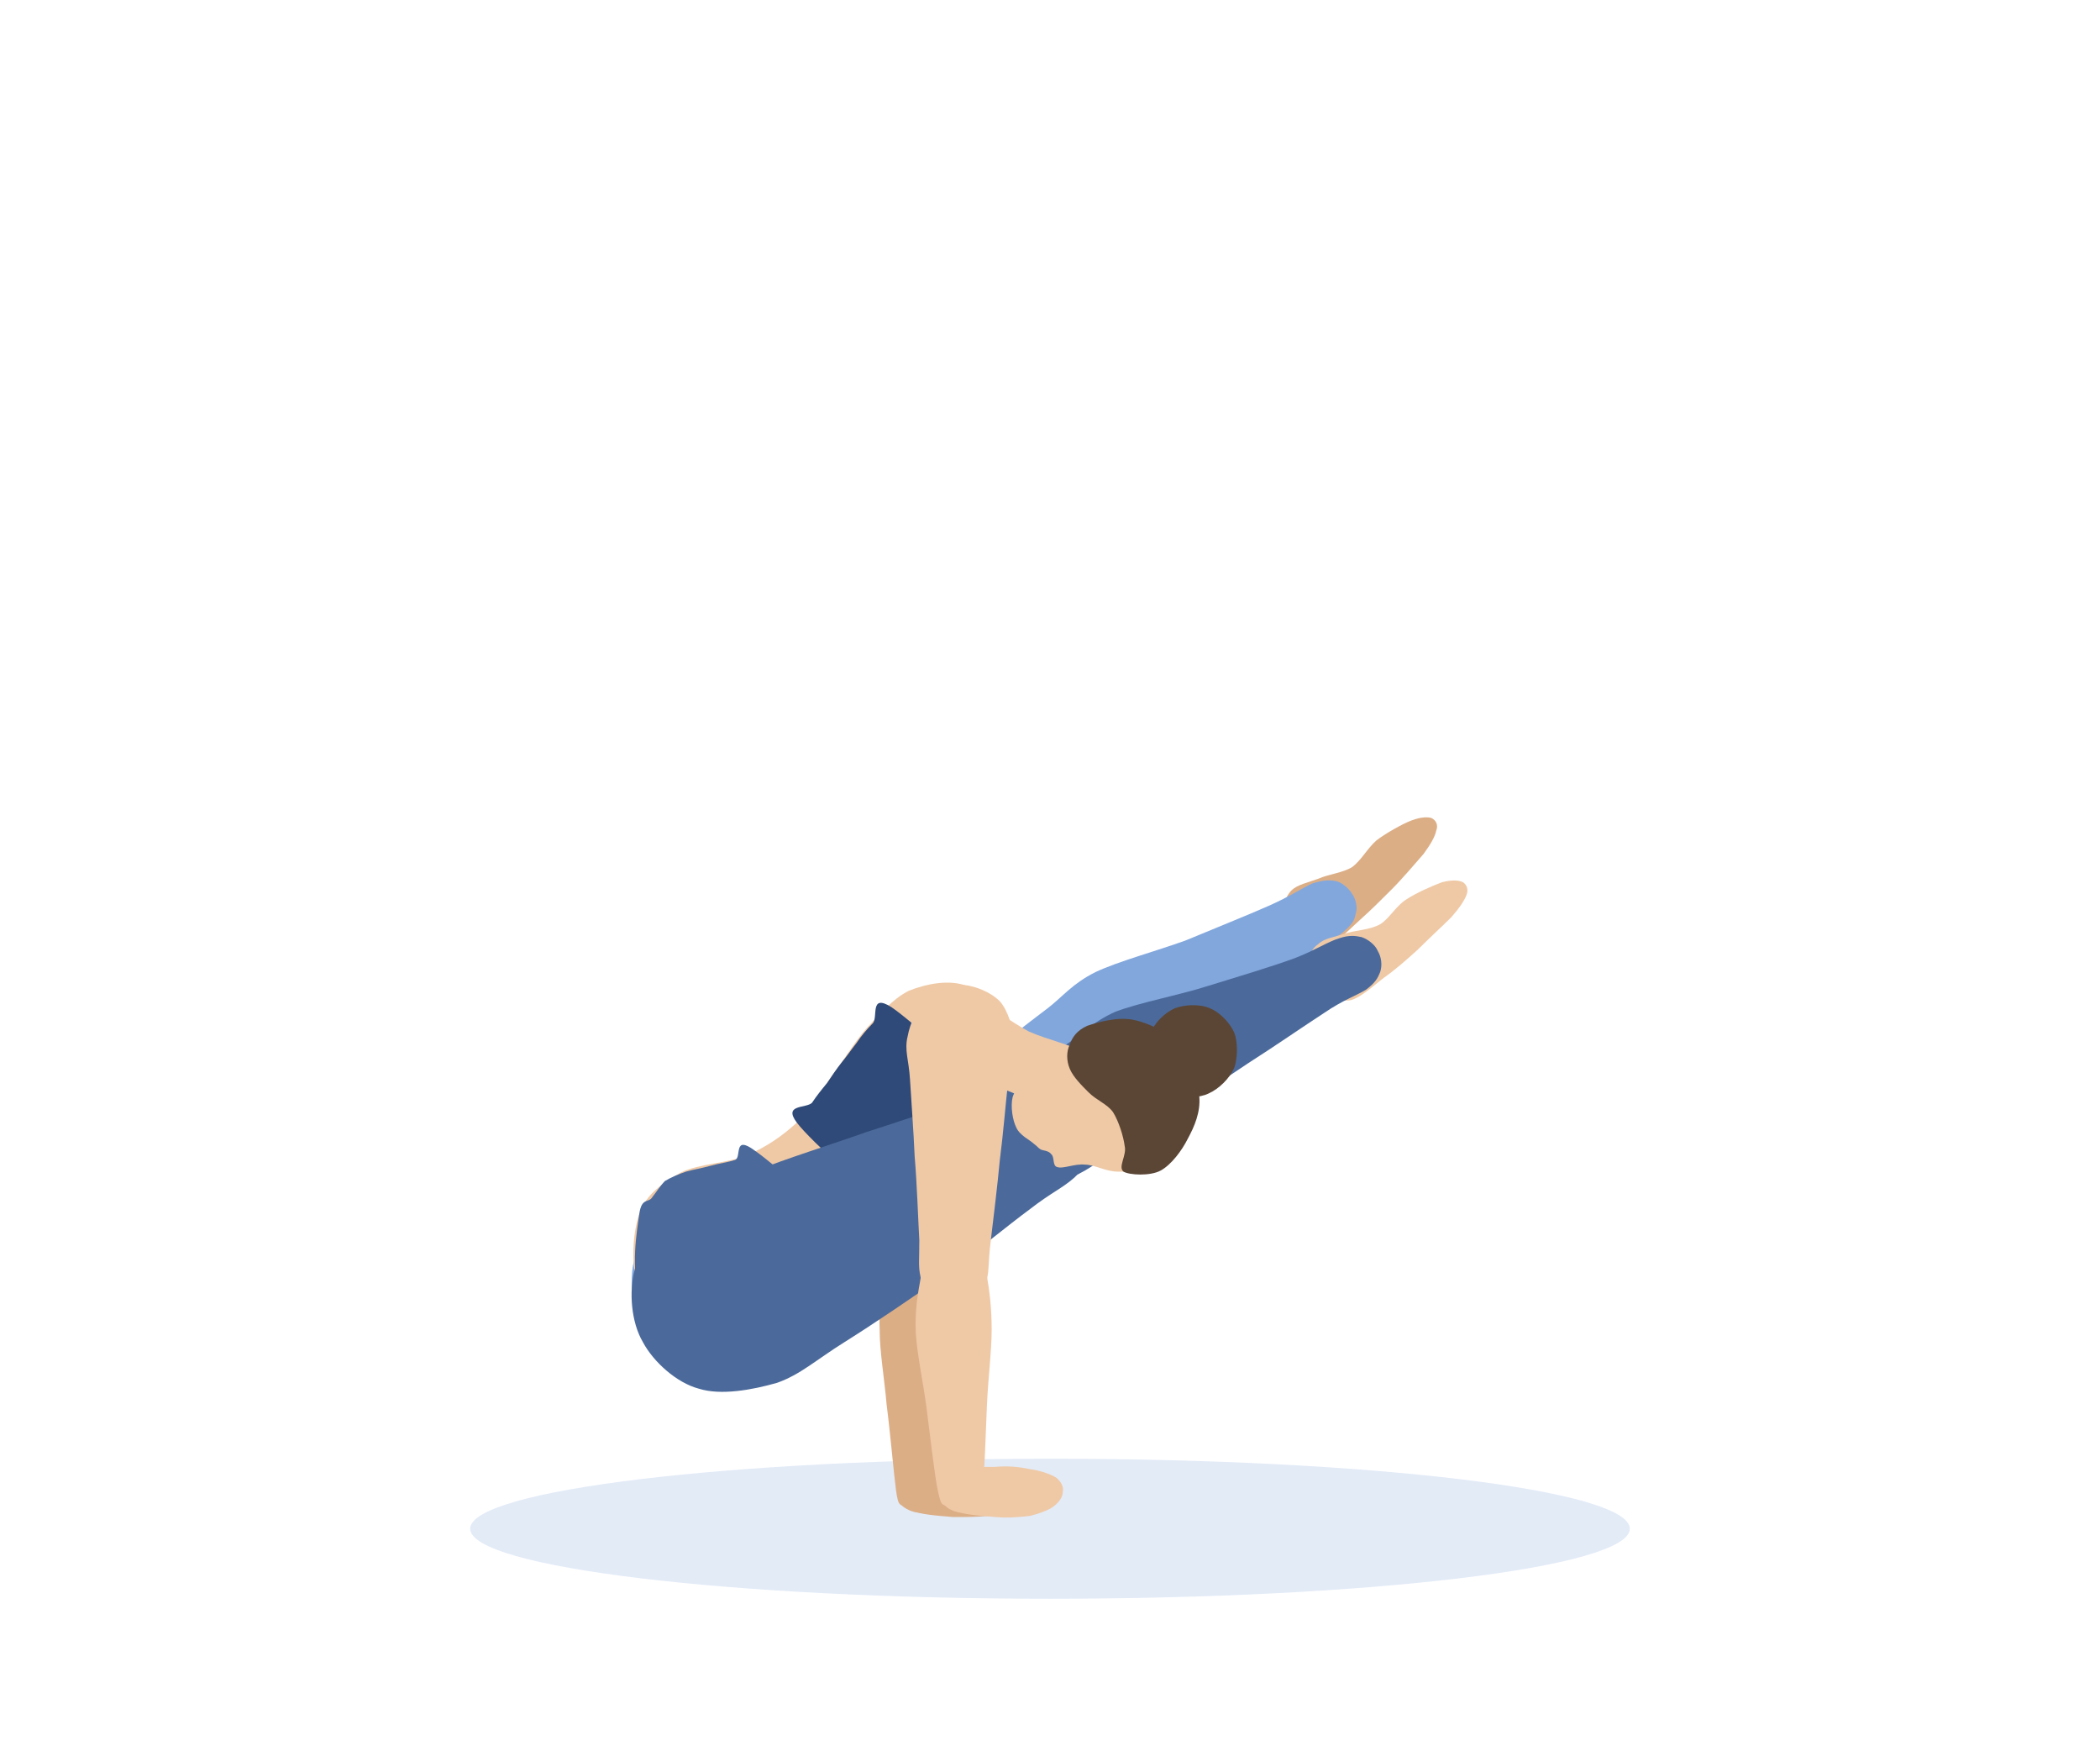
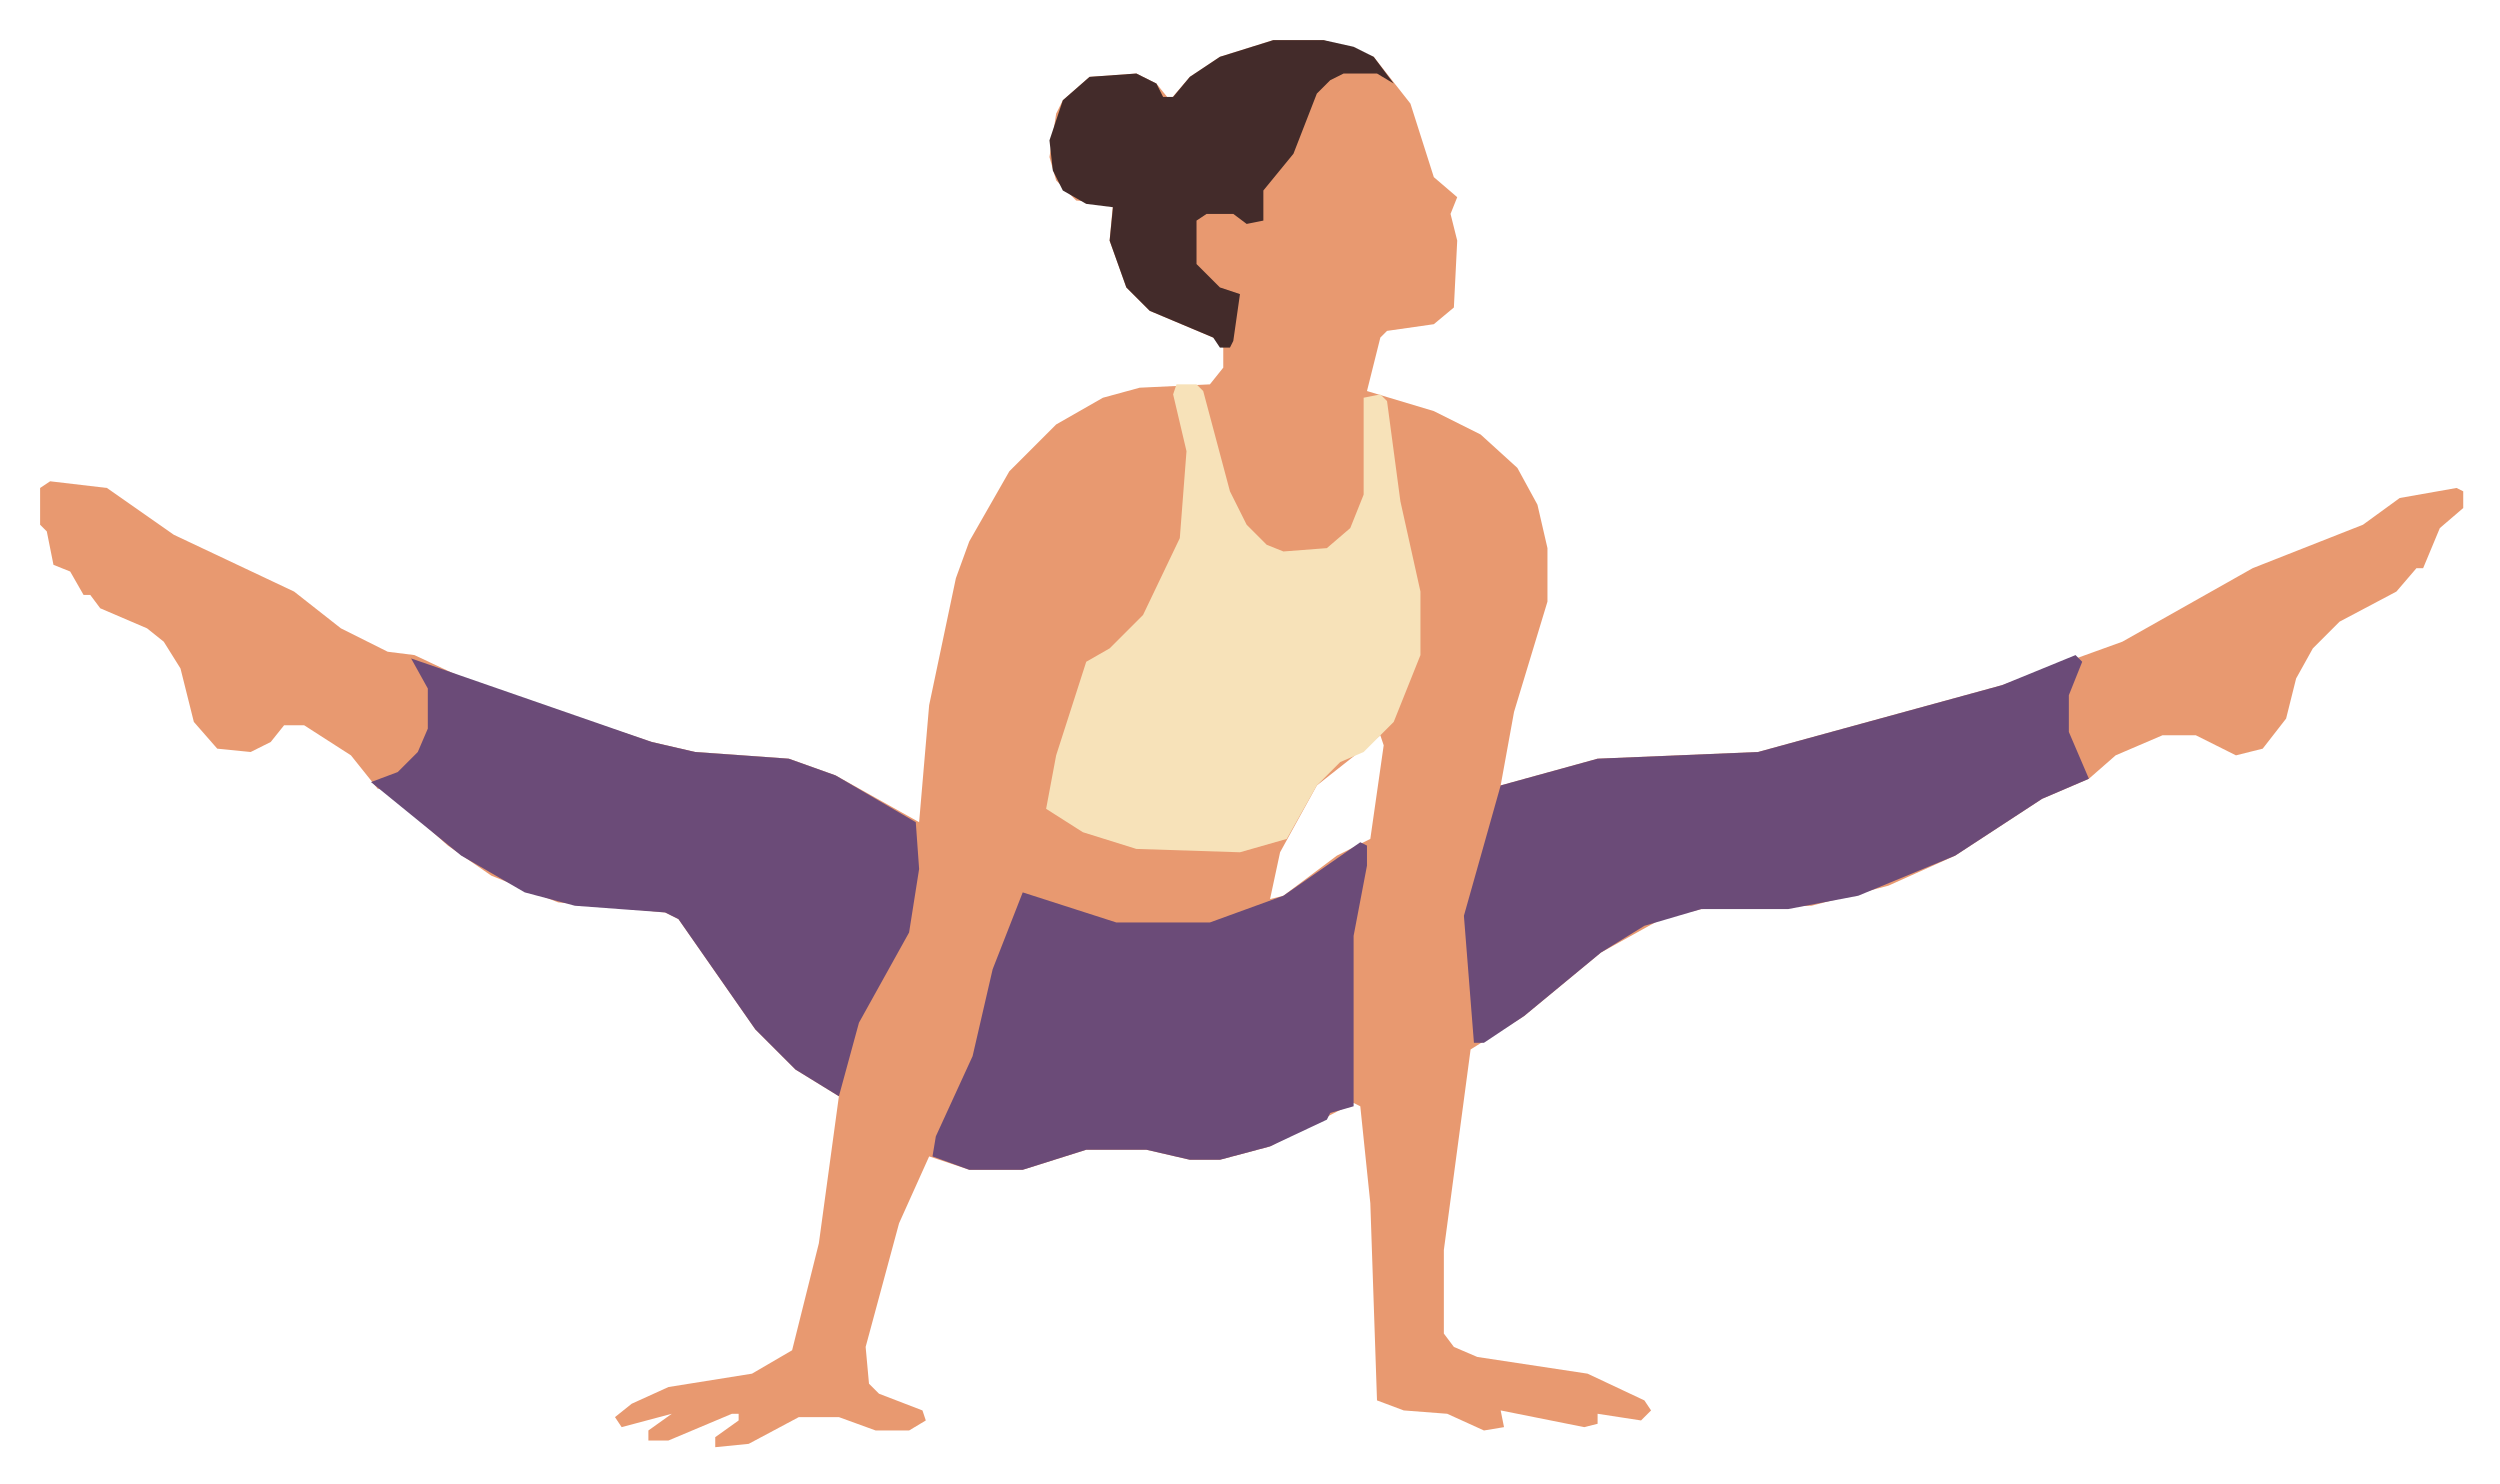
- <svg xmlns="http://www.w3.org/2000/svg" viewBox="0 0 180 150" width="180" height="150">
-   <ellipse cx="90" cy="131" rx="49.7" ry="6" fill="#e3ebf7" />
-   <path d="M113.9 80.9C114.7 80.7 115.7 79.6 116.6 78.8C117.5 78 118.4 77.1 119.3 76.2C120.2 75.3 121.3 74 122 73.2C122.6 72.4 123 71.7 123.1 71.2C123.3 70.7 123.1 70.3 122.7 70.1C122.4 70 121.8 70 121 70.3C120.2 70.6 118.8 71.4 118 72C117.2 72.7 116.7 73.7 115.9 74.3C115.1 74.8 113.9 74.9 113 75.3C112.2 75.6 111.2 75.8 110.7 76.3C110.2 76.8 110 77.5 110.1 78.2C110.3 78.8 111.2 79.7 111.8 80.2C112.4 80.7 113.1 81.2 113.9 80.9Z" fill="#dcae86" />
-   <path d="M67.1 117C69.1 116.2 70.4 114.8 72.6 113.1C74.9 111.5 78.2 109 80.7 106.9C83.2 104.8 85.9 102.2 87.7 100.6C89.5 99.1 90.3 98.7 91.3 97.7C92.3 96.7 93.2 95.6 93.5 94.5C93.7 93.4 93.5 91.9 92.9 91C92.3 90 91.1 89.1 89.9 88.9C88.8 88.6 87.4 89 86.1 89.4C84.8 89.8 84.1 90.5 82 91.5C79.8 92.4 76.3 93.8 73.3 95.1C70.3 96.4 66.4 97.9 63.9 99.1C61.3 100.4 59.6 101 58 102.5C56.4 104 54.7 106.2 54.3 108.2C53.9 110.2 54.3 112.8 55.4 114.4C56.4 116 58.5 117.6 60.5 118.1C62.4 118.5 65 117.8 67.1 117Z" fill="#82a7dd" />
-   <path d="M91.2 97.6C92.5 97.1 93.8 95.8 95.1 94.8C96.4 93.8 97.4 93.1 99.1 91.8C100.9 90.4 103.5 88.5 105.5 86.9C107.6 85.3 110.1 83.4 111.7 82.2C113.2 81 114.4 80.5 115.1 79.9C115.9 79.2 116.1 78.9 116.2 78.3C116.4 77.8 116.2 77 115.9 76.6C115.6 76.1 115 75.6 114.5 75.5C113.9 75.4 113.5 75.4 112.5 75.7C111.6 76.1 110.6 76.8 108.8 77.6C107 78.4 104 79.6 101.6 80.6C99.1 81.5 95.8 82.4 93.9 83.3C91.9 84.3 91.1 85.4 89.8 86.4C88.5 87.4 87.1 88.4 86.1 89.4C85.1 90.4 84.3 91.5 84 92.6C83.8 93.7 84 95.2 84.6 96.1C85.2 97.1 86.4 98 87.5 98.2C88.6 98.5 90 98.2 91.2 97.6Z" fill="#82a7dd" />
-   <path d="M78 129.4C78.8 129.8 80.6 129.9 81.7 130C82.8 130 83.8 130 84.7 129.9C85.5 129.7 86.2 129.4 86.7 129.1C87.2 128.7 87.5 128.2 87.5 127.8C87.5 127.4 87.3 126.9 86.8 126.6C86.3 126.2 85.5 126 84.7 125.9C83.8 125.7 82.8 125.6 81.7 125.6C80.6 125.7 78.8 125.6 78 126C77.3 126.3 77.2 127.1 77.2 127.7C77.2 128.3 77.3 129 78 129.4Z" fill="#dcae86" />
-   <path d="M81.6 109.5C81.8 110.6 81.9 112.2 81.9 114C81.8 115.8 81.4 118.1 81.2 120.4C81 122.7 80.8 126.2 80.6 127.7C80.4 129.1 80.3 128.8 80 129.1C79.7 129.4 79.2 129.6 78.7 129.6C78.3 129.6 77.8 129.4 77.4 129.1C77.1 128.8 77 129.1 76.8 127.7C76.6 126.2 76.3 122.7 76 120.4C75.8 118.1 75.4 115.8 75.4 114C75.3 112.2 75.6 110.6 75.9 109.5C76.1 108.4 76.3 107.9 76.8 107.4C77.3 106.9 78.1 106.6 78.7 106.6C79.4 106.6 80.2 106.9 80.7 107.4C81.1 107.9 81.4 108.4 81.6 109.5Z" fill="#dcae86" />
-   <path d="M84.6 89.3C84.7 90.5 84.2 91.3 84 93C83.7 94.7 83.4 97.2 83.1 99.5C82.8 101.7 82.3 104.9 82 106.6C81.8 108.3 81.8 108.8 81.6 109.7C81.3 110.5 81 111.2 80.5 111.6C80 112.1 79.2 112.3 78.5 112.3C77.9 112.3 77.1 111.9 76.6 111.4C76.2 110.9 76 110.1 75.9 109.3C75.8 108.4 75.9 107.9 75.9 106.2C75.9 104.5 75.9 101.3 75.8 99C75.8 96.7 75.6 94.1 75.6 92.4C75.5 90.6 75.2 89.8 75.5 88.7C75.8 87.5 76.5 86.2 77.3 85.5C78.1 84.8 79.4 84.4 80.5 84.4C81.5 84.5 82.8 85.1 83.5 85.9C84.2 86.7 84.5 88.1 84.6 89.3Z" fill="#dcae86" />
-   <path d="M68.9 116.7C70.8 116 70.8 114 71.7 112.5C72.5 111.1 73.1 109.4 73.9 107.9C74.8 106.5 75.5 104.9 76.8 103.9C78.2 102.9 80.6 102.9 82 101.8C83.3 100.8 84 99.3 84.8 97.8C85.6 96.3 86.4 94.5 86.8 92.9C87.1 91.2 87.5 89.4 86.8 88C86.2 86.6 84.3 85 82.9 84.5C81.4 83.9 79.4 84.3 77.9 84.9C76.5 85.6 75.3 87 74.2 88.2C73.1 89.5 72.3 90.9 71.3 92.2C70.3 93.6 69.5 95.1 68.3 96.2C67.1 97.3 65.7 98.3 64 99C62.4 99.7 59.9 99.7 58.3 100.5C56.8 101.4 55.4 102.3 54.8 104C54.2 105.7 54 108.9 54.9 111C55.7 113.1 57.6 115.6 59.9 116.5C62.2 117.5 66.9 117.3 68.9 116.7Z" fill="#efc9a6" />
-   <path d="M68.9 116.7C70.5 116.4 69.6 115.7 69.9 115.2C70.3 114.7 70.6 114.3 71 113.8C71.3 113.2 71.6 112.7 71.8 112.1C72.1 111.6 72.4 111 72.6 110.5C72.9 109.9 73.1 109.3 73.4 108.8C73.7 108.3 75.8 109 74.4 107.3C72.9 105.6 66.6 99.9 64.7 98.6C62.8 97.2 63.6 99.2 63 99.4C62.4 99.6 61.6 99.7 60.9 99.9C60.2 100.1 59.5 100.2 58.8 100.4C58.2 100.6 57.5 100.9 57 101.2C56.6 101.6 56.3 102.1 55.9 102.6C55.6 103.1 55 102.6 54.8 104C54.6 105.4 54 108.9 54.9 111C55.7 113.1 57.6 115.6 59.9 116.5C62.2 117.5 67.2 116.9 68.9 116.7Z" fill="#4b6a9b" />
-   <path d="M76.8 103.9C78.6 105 78.3 103.3 79 103C79.8 102.7 80.6 102.5 81.2 102.1C81.9 101.8 82.5 101.3 82.9 100.8C83.4 100.3 83.7 99.6 84.1 99C84.5 98.4 84.8 97.7 85.1 97.1C85.5 96.4 87.4 96.7 86 94.9C84.5 93.2 78.2 87.5 76.4 86.3C74.5 85.1 75.3 87.2 74.8 87.7C74.3 88.2 73.8 88.8 73.4 89.4C73 89.9 72.6 90.5 72.1 91.1C71.7 91.6 71.3 92.2 70.9 92.8C70.4 93.4 70 93.9 69.6 94.5C69.1 95 67.1 94.6 68.3 96.2C69.5 97.8 75 102.7 76.8 103.9Z" fill="#2f4a78" />
-   <path d="M115.8 85.7C116.6 85.5 117.7 84.5 118.6 83.8C119.6 83.1 120.5 82.3 121.5 81.4C122.4 80.5 123.7 79.3 124.4 78.6C125.1 77.8 125.5 77.2 125.7 76.7C125.9 76.2 125.7 75.8 125.4 75.6C125 75.4 124.4 75.4 123.6 75.6C122.8 75.9 121.4 76.5 120.5 77.1C119.6 77.7 119.1 78.7 118.3 79.2C117.4 79.7 116.2 79.7 115.3 80C114.4 80.3 113.5 80.4 113 80.9C112.4 81.3 112.1 82 112.2 82.7C112.4 83.3 113.2 84.3 113.8 84.8C114.4 85.3 115 85.9 115.8 85.7Z" fill="#efc9a6" />
-   <path d="M66.6 118.5C68.6 117.8 70 116.5 72.4 115C74.8 113.5 78.2 111.2 80.9 109.3C83.5 107.4 86.4 105 88.3 103.6C90.1 102.2 91.1 101.8 92.1 100.9C93.1 99.9 94.1 99 94.5 97.8C94.8 96.7 94.6 95.2 94.1 94.3C93.6 93.3 92.4 92.3 91.3 92C90.2 91.6 88.8 91.9 87.5 92.2C86.1 92.6 85.4 93.2 83.2 94C81 94.8 77.4 96 74.3 97C71.2 98.1 67.3 99.3 64.6 100.4C62 101.4 60.2 102 58.5 103.4C56.8 104.8 55 106.8 54.4 108.8C53.9 110.7 54.1 113.3 55.1 115C56 116.7 58 118.5 59.9 119C61.8 119.6 64.5 119.1 66.6 118.5Z" fill="#4b6a9b" />
-   <path d="M92 100.8C93.3 100.3 94.7 99.1 96.1 98.3C97.4 97.4 98.5 96.7 100.3 95.5C102.1 94.3 104.8 92.6 107 91.1C109.2 89.7 111.8 87.9 113.5 86.8C115.1 85.7 116.3 85.3 117.1 84.8C117.9 84.2 118.1 83.8 118.3 83.3C118.5 82.7 118.4 82 118.1 81.5C117.9 81 117.3 80.5 116.7 80.3C116.2 80.2 115.7 80.1 114.8 80.4C113.8 80.7 112.8 81.4 111 82.1C109.1 82.8 106.1 83.7 103.5 84.5C101 85.3 97.7 85.9 95.6 86.7C93.6 87.6 92.8 88.6 91.4 89.5C90 90.4 88.5 91.3 87.5 92.2C86.4 93.2 85.5 94.2 85.2 95.3C84.8 96.4 85 97.9 85.5 98.8C86 99.8 87.2 100.8 88.2 101.1C89.3 101.4 90.7 101.3 92 100.8Z" fill="#4b6a9b" />
-   <path d="M81.7 129.4C82.4 129.8 84.2 129.9 85.3 130C86.4 130.1 87.5 130 88.3 129.9C89.1 129.7 89.9 129.4 90.3 129.1C90.8 128.7 91.1 128.3 91.1 127.8C91.2 127.4 90.9 126.9 90.5 126.6C90 126.3 89.1 126 88.3 125.9C87.4 125.7 86.4 125.6 85.3 125.7C84.2 125.7 82.4 125.7 81.7 126C80.9 126.4 80.9 127.1 80.9 127.7C80.9 128.3 80.9 129 81.7 129.4Z" fill="#efc9a6" />
-   <path d="M84.6 109.4C84.8 110.5 85 112.1 85 113.9C85 115.8 84.7 118.1 84.6 120.3C84.5 122.6 84.4 126.2 84.2 127.7C84.1 129.1 84 128.7 83.7 129C83.4 129.4 82.9 129.6 82.4 129.6C82 129.6 81.4 129.4 81.1 129.1C80.8 128.8 80.7 129.2 80.4 127.8C80.1 126.4 79.7 122.8 79.4 120.5C79.1 118.3 78.6 116 78.5 114.2C78.4 112.3 78.7 110.7 78.9 109.6C79.1 108.5 79.3 108 79.7 107.5C80.2 107 81 106.7 81.6 106.6C82.3 106.6 83.1 106.9 83.6 107.4C84.1 107.8 84.3 108.3 84.6 109.4Z" fill="#efc9a6" />
-   <path d="M86.9 89.1C87 90.3 86.6 91.1 86.4 92.8C86.2 94.5 86 97.1 85.7 99.4C85.5 101.6 85.1 104.8 84.9 106.5C84.7 108.2 84.8 108.7 84.6 109.6C84.4 110.4 84.1 111.2 83.6 111.6C83.1 112.1 82.3 112.4 81.6 112.3C81 112.3 80.2 112 79.7 111.5C79.3 111 79 110.3 78.9 109.4C78.7 108.5 78.8 108 78.8 106.3C78.7 104.6 78.6 101.4 78.4 99.1C78.3 96.8 78.1 94.2 78 92.5C77.9 90.8 77.5 90 77.8 88.8C78 87.7 78.6 86.3 79.5 85.6C80.3 84.9 81.6 84.4 82.6 84.4C83.6 84.5 84.9 85 85.7 85.8C86.4 86.6 86.8 88 86.9 89.1Z" fill="#efc9a6" />
-   <path d="M83.7 85.8C84.9 86.2 86.7 87.6 88.2 88.4C89.8 89.1 92 89.6 93 90.2C94.1 90.8 94.3 91.2 94.6 91.8C94.8 92.4 94.8 93.3 94.6 93.9C94.4 94.5 93.7 95.1 93.1 95.4C92.5 95.7 92 95.8 90.9 95.5C89.7 95.1 87.8 94 86.2 93.4C84.5 92.9 82.3 92.7 81.2 92.2C80 91.6 79.6 91 79.3 90.2C79 89.5 79 88.4 79.3 87.7C79.6 87 80.3 86.2 81 85.9C81.8 85.6 82.5 85.4 83.7 85.8Z" fill="#efc9a6" />
-   <path d="M100.7 93.8C101.5 94.1 102.8 94.1 103.6 93.7C104.5 93.3 105.4 92.4 105.8 91.5C106.1 90.6 106.1 89.3 105.8 88.5C105.4 87.6 104.5 86.7 103.7 86.4C102.8 86 101.5 86.1 100.7 86.4C99.8 86.8 98.9 87.7 98.6 88.6C98.2 89.5 98.2 90.8 98.6 91.7C98.9 92.5 99.8 93.4 100.7 93.8Z" fill="#5b4636" />
-   <path d="M101.5 96.7C101.1 98.2 100 99.3 99.1 99.9C98.1 100.5 96.8 100.4 95.8 100.4C94.8 100.4 93.8 99.8 93 99.8C92.1 99.7 91.1 100.2 90.6 100C90.2 99.9 90.4 99.1 90.1 98.9C89.9 98.6 89.4 98.6 89.2 98.5C88.9 98.3 89 98.3 88.6 98C88.3 97.7 87.4 97.3 87.1 96.6C86.8 96 86.6 94.8 86.8 94C87.1 93.1 88 92.3 88.7 91.8C89.4 91.2 90.3 91.4 91.1 90.7C91.9 90.1 92.4 88.5 93.4 88C94.4 87.5 95.9 87.3 97.2 87.8C98.5 88.3 100.4 89.4 101.1 90.9C101.8 92.3 101.8 95.2 101.5 96.7Z" fill="#efc9a6" />
-   <path d="M96.3 100.4C95.8 100 96.6 99 96.4 98.2C96.3 97.4 95.9 96.1 95.4 95.3C94.9 94.6 94 94.3 93.3 93.6C92.7 93 92 92.3 91.7 91.6C91.4 90.9 91.4 90.1 91.7 89.5C91.9 88.9 92.3 88.3 93.2 87.9C94.1 87.6 95.8 87.1 97.2 87.4C98.6 87.7 100.4 88.6 101.3 89.7C102.2 90.8 102.7 92.7 102.8 94C102.9 95.3 102.4 96.5 101.8 97.6C101.3 98.6 100.4 99.8 99.5 100.3C98.6 100.8 96.8 100.7 96.3 100.4Z" fill="#5b4636" />
+ <svg xmlns="http://www.w3.org/2000/svg" viewBox="11 35 748 444" width="748" height="444" role="img" aria-labelledby="title desc">
+   <path d="M 392 47 L 407 47 L 422 52 L 433 66 L 440 88 L 447 94 L 445 99 L 447 107 L 446 127 L 440 132 L 426 134 L 424 136 L 420 152 L 440 158 L 454 165 L 465 175 L 471 186 L 474 199 L 474 215 L 464 248 L 460 270 L 489 262 L 537 260 L 610 240 L 646 227 L 685 205 L 718 192 L 729 184 L 746 181 L 748 182 L 748 187 L 741 193 L 736 205 L 734 205 L 728 212 L 711 221 L 703 229 L 698 238 L 695 250 L 688 259 L 680 261 L 668 255 L 658 255 L 644 261 L 636 268 L 622 274 L 596 291 L 576 300 L 553 306 L 520 307 L 508 310 L 490 320 L 467 339 L 451 349 L 443 409 L 443 434 L 446 438 L 453 441 L 486 446 L 503 454 L 505 457 L 502 460 L 489 458 L 489 461 L 485 462 L 460 457 L 461 462 L 455 463 L 444 458 L 431 457 L 423 454 L 421 395 L 418 366 L 416 365 L 391 378 L 376 382 L 367 382 L 354 379 L 336 379 L 317 385 L 301 385 L 289 381 L 280 401 L 270 438 L 271 449 L 274 452 L 287 457 L 288 460 L 283 463 L 273 463 L 262 459 L 250 459 L 235 467 L 225 468 L 225 465 L 232 460 L 232 458 L 230 458 L 211 466 L 205 466 L 205 463 L 212 458 L 197 462 L 195 459 L 200 455 L 211 450 L 236 446 L 248 439 L 256 407 L 262 363 L 249 355 L 237 343 L 214 310 L 210 308 L 178 305 L 158 297 L 145 288 L 126 271 L 124 271 L 116 261 L 102 252 L 96 252 L 92 257 L 86 260 L 76 259 L 69 251 L 65 235 L 60 227 L 55 223 L 41 217 L 38 213 L 36 213 L 32 206 L 27 204 L 25 194 L 23 192 L 23 181 L 26 179 L 43 181 L 63 195 L 99 212 L 113 223 L 127 230 L 135 231 L 152 239 L 206 257 L 219 260 L 247 262 L 261 267 L 286 281 L 289 246 L 297 208 L 301 197 L 313 176 L 327 162 L 341 154 L 352 151 L 373 150 L 377 145 L 377 139 L 374 136 L 355 128 L 348 121 L 343 107 L 344 96 L 333 95 L 327 89 L 325 82 L 327 69 L 329 65 L 337 58 L 351 57 L 357 60 L 361 65 L 367 58 L 376 52 Z M 424 255 L 405 270 L 394 290 L 391 304 L 395 303 L 411 291 L 421 286 L 425 258 Z" fill="#e89970" fill-rule="evenodd" />
+   <path d="M 363 150 L 369 150 L 371 152 L 379 182 L 384 192 L 390 198 L 395 200 L 408 199 L 415 193 L 419 183 L 419 154 L 424 153 L 426 155 L 430 185 L 436 212 L 436 231 L 428 251 L 419 260 L 412 263 L 405 270 L 396 286 L 382 290 L 351 289 L 335 284 L 324 277 L 327 261 L 336 233 L 343 229 L 353 219 L 364 196 L 366 170 L 362 153 Z" fill="#f7e2b9" fill-rule="evenodd" />
+   <path d="M 632 231 L 634 233 L 630 243 L 630 254 L 636 268 L 622 274 L 596 291 L 567 303 L 546 307 L 520 307 L 503 312 L 490 320 L 467 339 L 455 347 L 452 347 L 449 309 L 460 270 L 489 262 L 537 260 L 610 240 Z M 134 232 L 206 257 L 219 260 L 247 262 L 261 267 L 285 281 L 286 295 L 283 314 L 268 341 L 262 363 L 249 355 L 237 343 L 214 310 L 210 308 L 183 306 L 168 302 L 149 291 L 122 269 L 130 266 L 136 260 L 139 253 L 139 241 Z M 418 287 L 420 288 L 420 294 L 416 315 L 416 366 L 409 368 L 408 370 L 391 378 L 376 382 L 367 382 L 354 379 L 336 379 L 317 385 L 301 385 L 290 381 L 291 375 L 302 351 L 308 325 L 317 302 L 345 311 L 373 311 L 395 303 Z" fill="#6b4b78" fill-rule="evenodd" />
+   <path d="M 392 47 L 407 47 L 416 49 L 422 52 L 428 60 L 423 57 L 413 57 L 409 59 L 405 63 L 398 81 L 389 92 L 389 101 L 384 102 L 380 99 L 372 99 L 369 101 L 369 114 L 376 121 L 382 123 L 380 137 L 379 139 L 376 139 L 374 136 L 355 128 L 348 121 L 343 107 L 344 97 L 336 96 L 329 92 L 326 86 L 325 77 L 329 65 L 337 58 L 351 57 L 357 60 L 359 64 L 362 64 L 367 58 L 376 52 Z" fill="#432b2a" fill-rule="evenodd" />
</svg>
